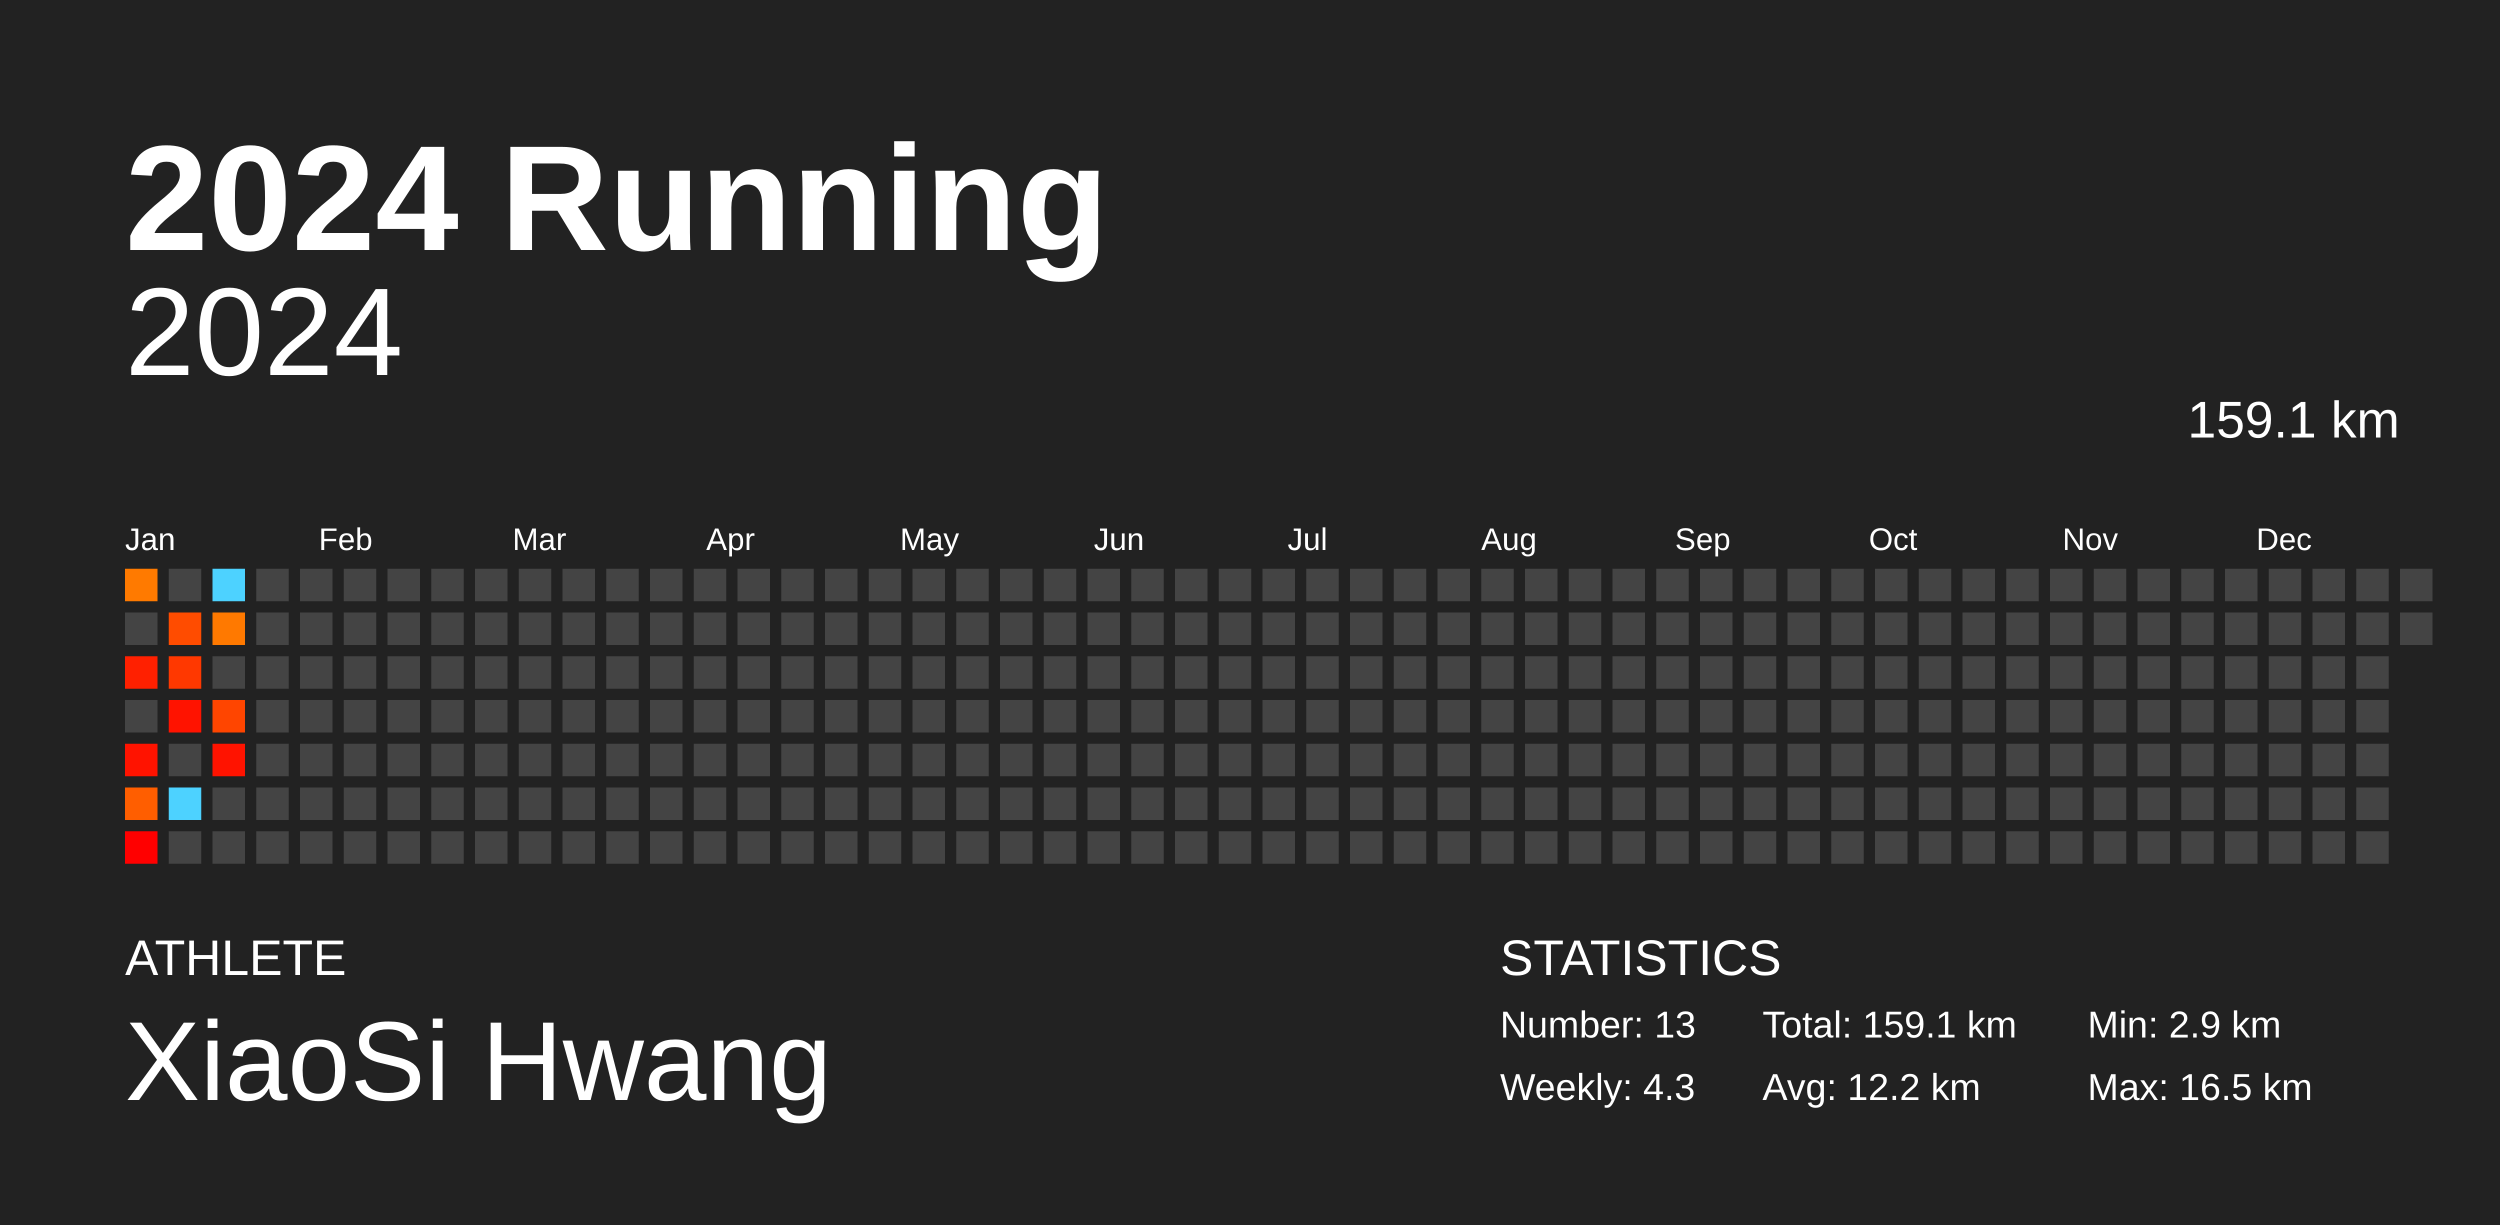
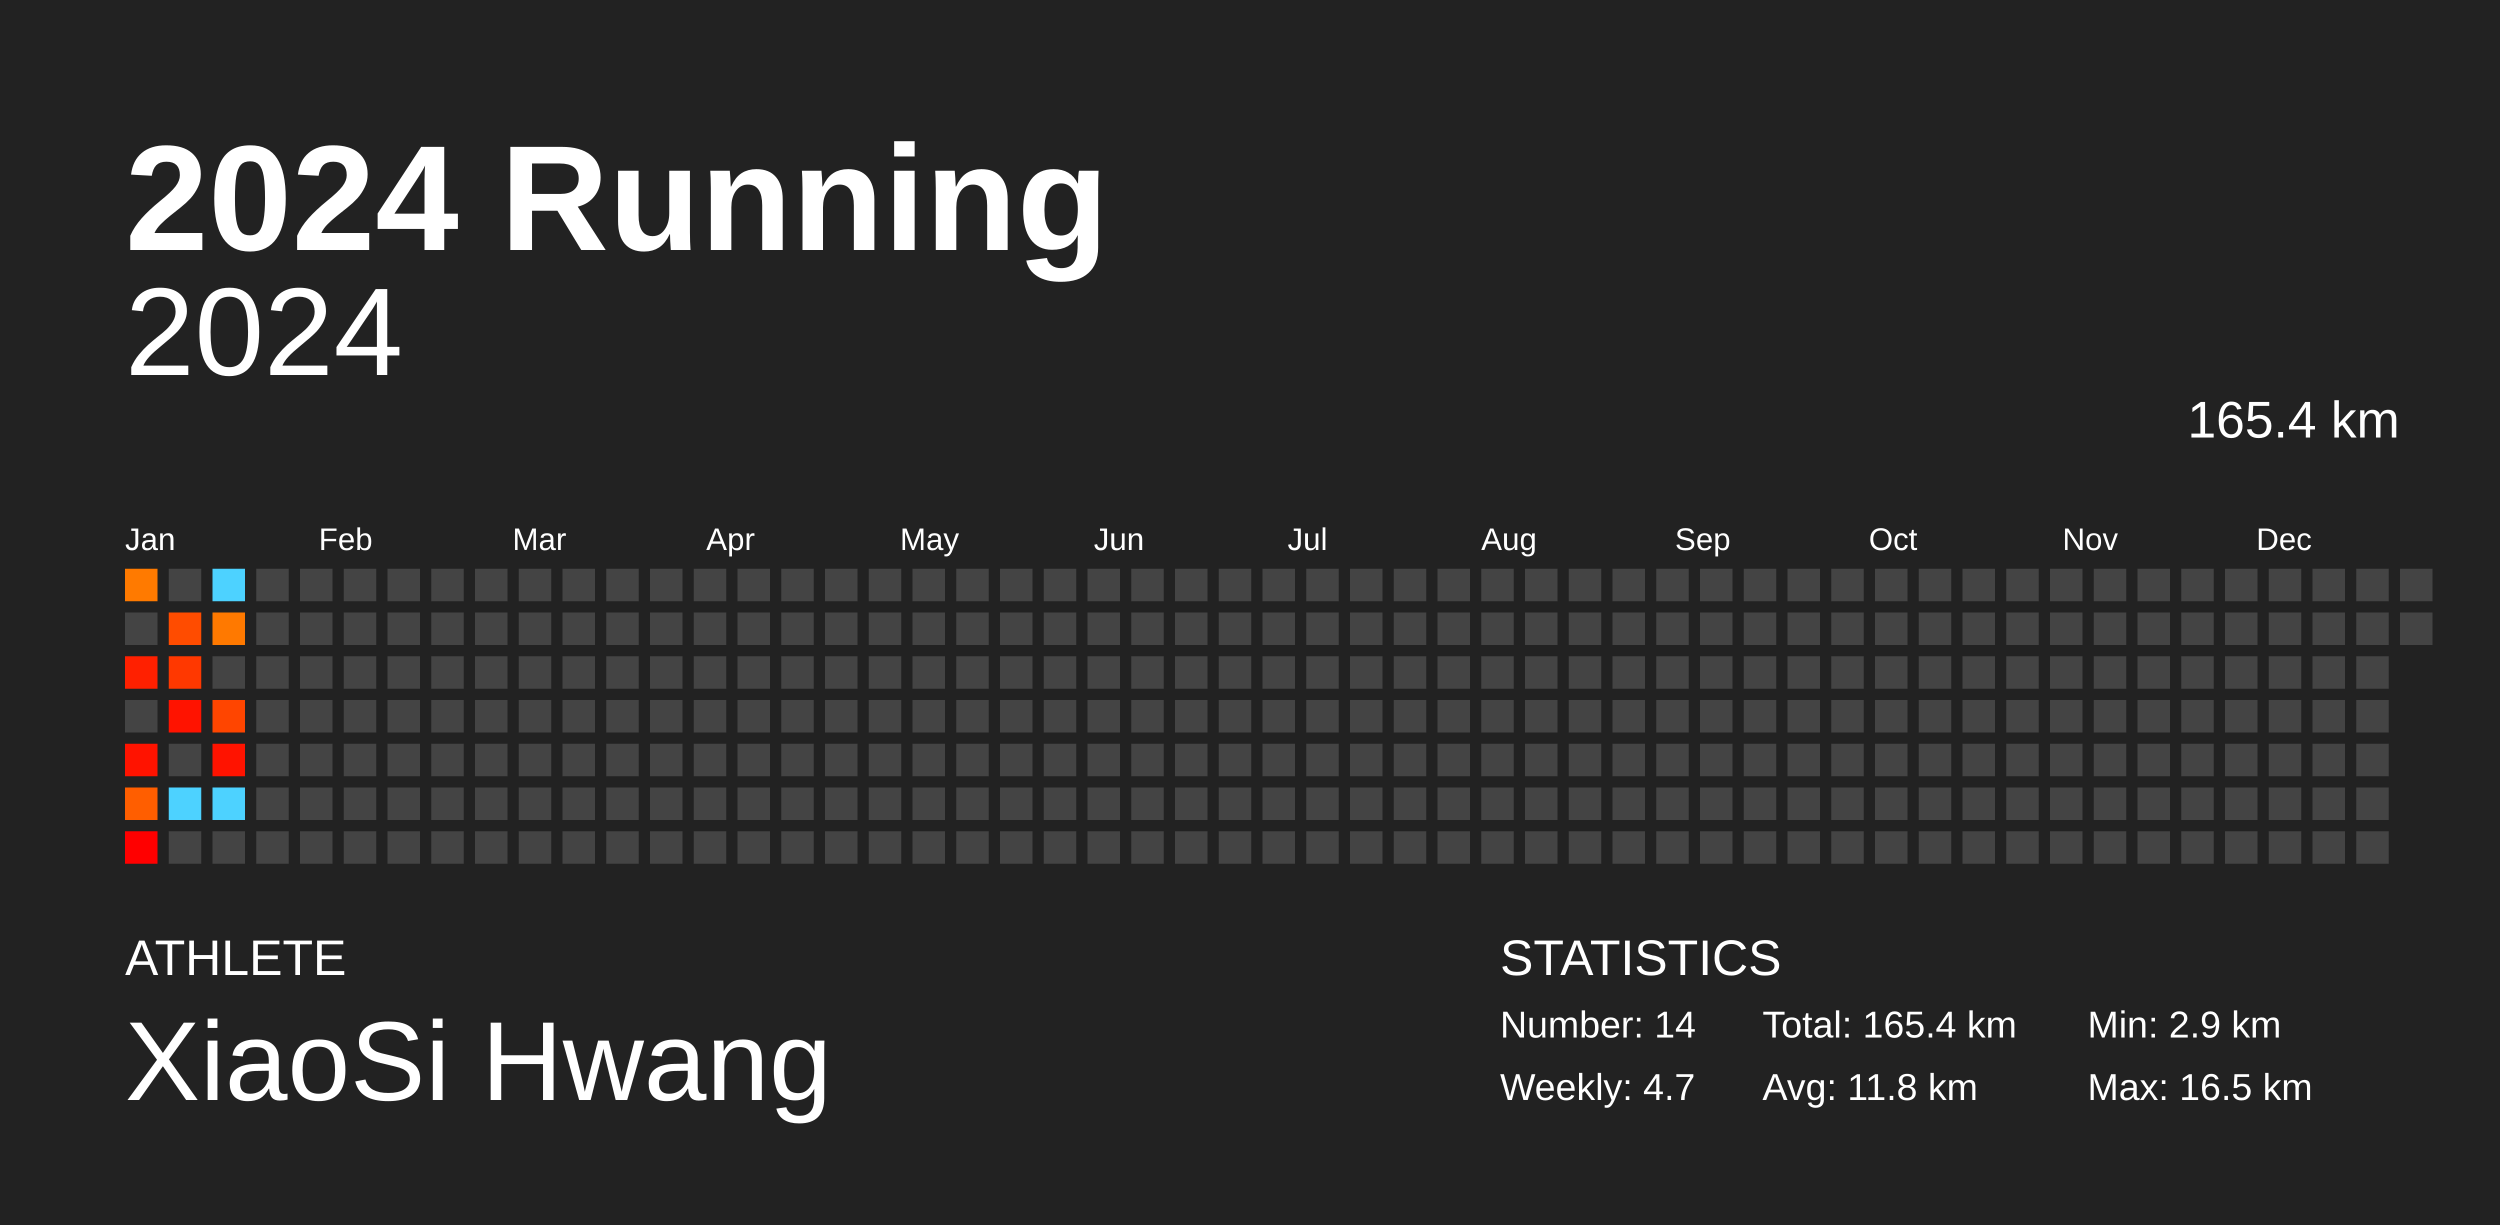
<svg xmlns="http://www.w3.org/2000/svg" baseProfile="full" height="98mm" version="1.1" viewBox="0,0,200,98" width="200mm">
  <defs />
  <rect fill="#222222" height="98" width="200" x="0" y="0" />
  <text fill="#FFFFFF" style="font-size:12px; font-family:Arial; font-weight:bold;" x="10" y="20">2024 Running</text>
  <text fill="#FFFFFF" style="font-size:4px; font-family:Arial" x="10" y="78">ATHLETE</text>
  <text fill="#FFFFFF" style="font-size:9px; font-family:Arial" x="10" y="88">XiaoSi Hwang</text>
  <text fill="#FFFFFF" style="font-size:4px; font-family:Arial" x="120" y="78">STATISTICS</text>
-   <text fill="#FFFFFF" style="font-size:3px; font-family:Arial" x="120" y="83">Number: 13</text>
-   <text fill="#FFFFFF" style="font-size:3px; font-family:Arial" x="120" y="88">Weekly: 4.3</text>
-   <text fill="#FFFFFF" style="font-size:3px; font-family:Arial" x="141" y="83">Total: 159.1 km</text>
-   <text fill="#FFFFFF" style="font-size:3px; font-family:Arial" x="141" y="88">Avg: 12.2 km</text>
+   <text fill="#FFFFFF" style="font-size:3px; font-family:Arial" x="120" y="83">Number: 14</text>
+   <text fill="#FFFFFF" style="font-size:3px; font-family:Arial" x="120" y="88">Weekly: 4.7</text>
+   <text fill="#FFFFFF" style="font-size:3px; font-family:Arial" x="141" y="83">Total: 165.4 km</text>
+   <text fill="#FFFFFF" style="font-size:3px; font-family:Arial" x="141" y="88">Avg: 11.8 km</text>
  <text fill="#FFFFFF" style="font-size:3px; font-family:Arial" x="167" y="83">Min: 2.9 km</text>
  <text fill="#FFFFFF" style="font-size:3px; font-family:Arial" x="167" y="88">Max: 16.5 km</text>
  <text alignment-baseline="hanging" fill="#FFFFFF" style="font-size:10.0px; font-family:Arial;" x="10" y="30">2024</text>
-   <text alignment-baseline="hanging" fill="#FFFFFF" style="font-size:4.125px; font-family:Arial;" x="175" y="35">159.1 km</text>
+   <text alignment-baseline="hanging" fill="#FFFFFF" style="font-size:4.125px; font-family:Arial;" x="175" y="35">165.4 km</text>
  <text fill="#FFFFFF" style="font-size:2.5px; font-family:Arial" x="10.0" y="44">Jan</text>
  <text fill="#FFFFFF" style="font-size:2.5px; font-family:Arial" x="25.5" y="44">Feb</text>
  <text fill="#FFFFFF" style="font-size:2.5px; font-family:Arial" x="41.0" y="44">Mar</text>
  <text fill="#FFFFFF" style="font-size:2.5px; font-family:Arial" x="56.5" y="44">Apr</text>
  <text fill="#FFFFFF" style="font-size:2.5px; font-family:Arial" x="72.0" y="44">May</text>
  <text fill="#FFFFFF" style="font-size:2.5px; font-family:Arial" x="87.5" y="44">Jun</text>
  <text fill="#FFFFFF" style="font-size:2.5px; font-family:Arial" x="103.0" y="44">Jul</text>
  <text fill="#FFFFFF" style="font-size:2.5px; font-family:Arial" x="118.5" y="44">Aug</text>
  <text fill="#FFFFFF" style="font-size:2.5px; font-family:Arial" x="134.0" y="44">Sep</text>
  <text fill="#FFFFFF" style="font-size:2.5px; font-family:Arial" x="149.5" y="44">Oct</text>
  <text fill="#FFFFFF" style="font-size:2.5px; font-family:Arial" x="165.0" y="44">Nov</text>
  <text fill="#FFFFFF" style="font-size:2.5px; font-family:Arial" x="180.5" y="44">Dec</text>
  <rect fill="#ff7a00" height="2.6" width="2.6" x="10.0" y="45.5" />
  <rect fill="#444444" height="2.6" width="2.6" x="10.0" y="49.0" />
  <rect fill="#ff2000" height="2.6" width="2.6" x="10.0" y="52.5" />
  <rect fill="#444444" height="2.6" width="2.6" x="10.0" y="56.0" />
  <rect fill="#ff1300" height="2.6" width="2.6" x="10.0" y="59.5" />
  <rect fill="#ff5e00" height="2.6" width="2.6" x="10.0" y="63.0" />
  <rect fill="#ff0000" height="2.6" width="2.6" x="10.0" y="66.5" />
  <rect fill="#444444" height="2.6" width="2.6" x="13.5" y="45.5" />
  <rect fill="#ff4c00" height="2.6" width="2.6" x="13.5" y="49.0" />
  <rect fill="#ff3800" height="2.6" width="2.6" x="13.5" y="52.5" />
  <rect fill="#ff1300" height="2.6" width="2.6" x="13.5" y="56.0" />
  <rect fill="#444444" height="2.6" width="2.6" x="13.5" y="59.5" />
  <rect fill="#4dd2ff" height="2.6" width="2.6" x="13.5" y="63.0" />
  <rect fill="#444444" height="2.6" width="2.6" x="13.5" y="66.5" />
  <rect fill="#4dd2ff" height="2.6" width="2.6" x="17.0" y="45.5" />
  <rect fill="#ff7900" height="2.6" width="2.6" x="17.0" y="49.0" />
  <rect fill="#444444" height="2.6" width="2.6" x="17.0" y="52.5" />
  <rect fill="#ff4500" height="2.6" width="2.6" x="17.0" y="56.0" />
  <rect fill="#ff1300" height="2.6" width="2.6" x="17.0" y="59.5" />
-   <rect fill="#444444" height="2.6" width="2.6" x="17.0" y="63.0" />
+   <rect fill="#4dd2ff" height="2.6" width="2.6" x="17.0" y="63.0" />
  <rect fill="#444444" height="2.6" width="2.6" x="17.0" y="66.5" />
  <rect fill="#444444" height="2.6" width="2.6" x="20.5" y="45.5" />
  <rect fill="#444444" height="2.6" width="2.6" x="20.5" y="49.0" />
  <rect fill="#444444" height="2.6" width="2.6" x="20.5" y="52.5" />
  <rect fill="#444444" height="2.6" width="2.6" x="20.5" y="56.0" />
  <rect fill="#444444" height="2.6" width="2.6" x="20.5" y="59.5" />
  <rect fill="#444444" height="2.6" width="2.6" x="20.5" y="63.0" />
  <rect fill="#444444" height="2.6" width="2.6" x="20.5" y="66.5" />
  <rect fill="#444444" height="2.6" width="2.6" x="24.0" y="45.5" />
  <rect fill="#444444" height="2.6" width="2.6" x="24.0" y="49.0" />
  <rect fill="#444444" height="2.6" width="2.6" x="24.0" y="52.5" />
  <rect fill="#444444" height="2.6" width="2.6" x="24.0" y="56.0" />
  <rect fill="#444444" height="2.6" width="2.6" x="24.0" y="59.5" />
  <rect fill="#444444" height="2.6" width="2.6" x="24.0" y="63.0" />
  <rect fill="#444444" height="2.6" width="2.6" x="24.0" y="66.5" />
  <rect fill="#444444" height="2.6" width="2.6" x="27.5" y="45.5" />
  <rect fill="#444444" height="2.6" width="2.6" x="27.5" y="49.0" />
  <rect fill="#444444" height="2.6" width="2.6" x="27.5" y="52.5" />
  <rect fill="#444444" height="2.6" width="2.6" x="27.5" y="56.0" />
  <rect fill="#444444" height="2.6" width="2.6" x="27.5" y="59.5" />
  <rect fill="#444444" height="2.6" width="2.6" x="27.5" y="63.0" />
  <rect fill="#444444" height="2.6" width="2.6" x="27.5" y="66.5" />
  <rect fill="#444444" height="2.6" width="2.6" x="31.0" y="45.5" />
  <rect fill="#444444" height="2.6" width="2.6" x="31.0" y="49.0" />
  <rect fill="#444444" height="2.6" width="2.6" x="31.0" y="52.5" />
  <rect fill="#444444" height="2.6" width="2.6" x="31.0" y="56.0" />
  <rect fill="#444444" height="2.6" width="2.6" x="31.0" y="59.5" />
  <rect fill="#444444" height="2.6" width="2.6" x="31.0" y="63.0" />
  <rect fill="#444444" height="2.6" width="2.6" x="31.0" y="66.5" />
  <rect fill="#444444" height="2.6" width="2.6" x="34.5" y="45.5" />
  <rect fill="#444444" height="2.6" width="2.6" x="34.5" y="49.0" />
  <rect fill="#444444" height="2.6" width="2.6" x="34.5" y="52.5" />
  <rect fill="#444444" height="2.6" width="2.6" x="34.5" y="56.0" />
  <rect fill="#444444" height="2.6" width="2.6" x="34.5" y="59.5" />
  <rect fill="#444444" height="2.6" width="2.6" x="34.5" y="63.0" />
  <rect fill="#444444" height="2.6" width="2.6" x="34.5" y="66.5" />
  <rect fill="#444444" height="2.6" width="2.6" x="38.0" y="45.5" />
  <rect fill="#444444" height="2.6" width="2.6" x="38.0" y="49.0" />
  <rect fill="#444444" height="2.6" width="2.6" x="38.0" y="52.5" />
  <rect fill="#444444" height="2.6" width="2.6" x="38.0" y="56.0" />
  <rect fill="#444444" height="2.6" width="2.6" x="38.0" y="59.5" />
  <rect fill="#444444" height="2.6" width="2.6" x="38.0" y="63.0" />
  <rect fill="#444444" height="2.6" width="2.6" x="38.0" y="66.5" />
  <rect fill="#444444" height="2.6" width="2.6" x="41.5" y="45.5" />
  <rect fill="#444444" height="2.6" width="2.6" x="41.5" y="49.0" />
  <rect fill="#444444" height="2.6" width="2.6" x="41.5" y="52.5" />
  <rect fill="#444444" height="2.6" width="2.6" x="41.5" y="56.0" />
  <rect fill="#444444" height="2.6" width="2.6" x="41.5" y="59.5" />
  <rect fill="#444444" height="2.6" width="2.6" x="41.5" y="63.0" />
  <rect fill="#444444" height="2.6" width="2.6" x="41.5" y="66.5" />
  <rect fill="#444444" height="2.6" width="2.6" x="45.0" y="45.5" />
  <rect fill="#444444" height="2.6" width="2.6" x="45.0" y="49.0" />
  <rect fill="#444444" height="2.6" width="2.6" x="45.0" y="52.5" />
  <rect fill="#444444" height="2.6" width="2.6" x="45.0" y="56.0" />
  <rect fill="#444444" height="2.6" width="2.6" x="45.0" y="59.5" />
  <rect fill="#444444" height="2.6" width="2.6" x="45.0" y="63.0" />
  <rect fill="#444444" height="2.6" width="2.6" x="45.0" y="66.5" />
  <rect fill="#444444" height="2.6" width="2.6" x="48.5" y="45.5" />
  <rect fill="#444444" height="2.6" width="2.6" x="48.5" y="49.0" />
  <rect fill="#444444" height="2.6" width="2.6" x="48.5" y="52.5" />
  <rect fill="#444444" height="2.6" width="2.6" x="48.5" y="56.0" />
  <rect fill="#444444" height="2.6" width="2.6" x="48.5" y="59.5" />
  <rect fill="#444444" height="2.6" width="2.6" x="48.5" y="63.0" />
  <rect fill="#444444" height="2.6" width="2.6" x="48.5" y="66.5" />
  <rect fill="#444444" height="2.6" width="2.6" x="52.0" y="45.5" />
  <rect fill="#444444" height="2.6" width="2.6" x="52.0" y="49.0" />
  <rect fill="#444444" height="2.6" width="2.6" x="52.0" y="52.5" />
  <rect fill="#444444" height="2.6" width="2.6" x="52.0" y="56.0" />
  <rect fill="#444444" height="2.6" width="2.6" x="52.0" y="59.5" />
  <rect fill="#444444" height="2.6" width="2.6" x="52.0" y="63.0" />
  <rect fill="#444444" height="2.6" width="2.6" x="52.0" y="66.5" />
  <rect fill="#444444" height="2.6" width="2.6" x="55.5" y="45.5" />
  <rect fill="#444444" height="2.6" width="2.6" x="55.5" y="49.0" />
  <rect fill="#444444" height="2.6" width="2.6" x="55.5" y="52.5" />
  <rect fill="#444444" height="2.6" width="2.6" x="55.5" y="56.0" />
  <rect fill="#444444" height="2.6" width="2.6" x="55.5" y="59.5" />
  <rect fill="#444444" height="2.6" width="2.6" x="55.5" y="63.0" />
  <rect fill="#444444" height="2.6" width="2.6" x="55.5" y="66.5" />
  <rect fill="#444444" height="2.6" width="2.6" x="59.0" y="45.5" />
  <rect fill="#444444" height="2.6" width="2.6" x="59.0" y="49.0" />
  <rect fill="#444444" height="2.6" width="2.6" x="59.0" y="52.5" />
  <rect fill="#444444" height="2.6" width="2.6" x="59.0" y="56.0" />
  <rect fill="#444444" height="2.6" width="2.6" x="59.0" y="59.5" />
  <rect fill="#444444" height="2.6" width="2.6" x="59.0" y="63.0" />
  <rect fill="#444444" height="2.6" width="2.6" x="59.0" y="66.5" />
  <rect fill="#444444" height="2.6" width="2.6" x="62.5" y="45.5" />
  <rect fill="#444444" height="2.6" width="2.6" x="62.5" y="49.0" />
  <rect fill="#444444" height="2.6" width="2.6" x="62.5" y="52.5" />
  <rect fill="#444444" height="2.6" width="2.6" x="62.5" y="56.0" />
  <rect fill="#444444" height="2.6" width="2.6" x="62.5" y="59.5" />
  <rect fill="#444444" height="2.6" width="2.6" x="62.5" y="63.0" />
  <rect fill="#444444" height="2.6" width="2.6" x="62.5" y="66.5" />
  <rect fill="#444444" height="2.6" width="2.6" x="66.0" y="45.5" />
  <rect fill="#444444" height="2.6" width="2.6" x="66.0" y="49.0" />
  <rect fill="#444444" height="2.6" width="2.6" x="66.0" y="52.5" />
  <rect fill="#444444" height="2.6" width="2.6" x="66.0" y="56.0" />
  <rect fill="#444444" height="2.6" width="2.6" x="66.0" y="59.5" />
  <rect fill="#444444" height="2.6" width="2.6" x="66.0" y="63.0" />
  <rect fill="#444444" height="2.6" width="2.6" x="66.0" y="66.5" />
  <rect fill="#444444" height="2.6" width="2.6" x="69.5" y="45.5" />
  <rect fill="#444444" height="2.6" width="2.6" x="69.5" y="49.0" />
  <rect fill="#444444" height="2.6" width="2.6" x="69.5" y="52.5" />
  <rect fill="#444444" height="2.6" width="2.6" x="69.5" y="56.0" />
  <rect fill="#444444" height="2.6" width="2.6" x="69.5" y="59.5" />
  <rect fill="#444444" height="2.6" width="2.6" x="69.5" y="63.0" />
  <rect fill="#444444" height="2.6" width="2.6" x="69.5" y="66.5" />
  <rect fill="#444444" height="2.6" width="2.6" x="73.0" y="45.5" />
  <rect fill="#444444" height="2.6" width="2.6" x="73.0" y="49.0" />
  <rect fill="#444444" height="2.6" width="2.6" x="73.0" y="52.5" />
  <rect fill="#444444" height="2.6" width="2.6" x="73.0" y="56.0" />
  <rect fill="#444444" height="2.6" width="2.6" x="73.0" y="59.5" />
  <rect fill="#444444" height="2.6" width="2.6" x="73.0" y="63.0" />
  <rect fill="#444444" height="2.6" width="2.6" x="73.0" y="66.5" />
  <rect fill="#444444" height="2.6" width="2.6" x="76.5" y="45.5" />
  <rect fill="#444444" height="2.6" width="2.6" x="76.5" y="49.0" />
  <rect fill="#444444" height="2.6" width="2.6" x="76.5" y="52.5" />
  <rect fill="#444444" height="2.6" width="2.6" x="76.5" y="56.0" />
  <rect fill="#444444" height="2.6" width="2.6" x="76.5" y="59.5" />
  <rect fill="#444444" height="2.6" width="2.6" x="76.5" y="63.0" />
  <rect fill="#444444" height="2.6" width="2.6" x="76.5" y="66.5" />
  <rect fill="#444444" height="2.6" width="2.6" x="80.0" y="45.5" />
  <rect fill="#444444" height="2.6" width="2.6" x="80.0" y="49.0" />
  <rect fill="#444444" height="2.6" width="2.6" x="80.0" y="52.5" />
  <rect fill="#444444" height="2.6" width="2.6" x="80.0" y="56.0" />
  <rect fill="#444444" height="2.6" width="2.6" x="80.0" y="59.5" />
  <rect fill="#444444" height="2.6" width="2.6" x="80.0" y="63.0" />
  <rect fill="#444444" height="2.6" width="2.6" x="80.0" y="66.5" />
  <rect fill="#444444" height="2.6" width="2.6" x="83.5" y="45.5" />
  <rect fill="#444444" height="2.6" width="2.6" x="83.5" y="49.0" />
  <rect fill="#444444" height="2.6" width="2.6" x="83.5" y="52.5" />
  <rect fill="#444444" height="2.6" width="2.6" x="83.5" y="56.0" />
  <rect fill="#444444" height="2.6" width="2.6" x="83.5" y="59.5" />
  <rect fill="#444444" height="2.6" width="2.6" x="83.5" y="63.0" />
  <rect fill="#444444" height="2.6" width="2.6" x="83.5" y="66.5" />
  <rect fill="#444444" height="2.6" width="2.6" x="87.0" y="45.5" />
  <rect fill="#444444" height="2.6" width="2.6" x="87.0" y="49.0" />
  <rect fill="#444444" height="2.6" width="2.6" x="87.0" y="52.5" />
  <rect fill="#444444" height="2.6" width="2.6" x="87.0" y="56.0" />
  <rect fill="#444444" height="2.6" width="2.6" x="87.0" y="59.5" />
  <rect fill="#444444" height="2.6" width="2.6" x="87.0" y="63.0" />
  <rect fill="#444444" height="2.6" width="2.6" x="87.0" y="66.5" />
  <rect fill="#444444" height="2.6" width="2.6" x="90.5" y="45.5" />
  <rect fill="#444444" height="2.6" width="2.6" x="90.5" y="49.0" />
  <rect fill="#444444" height="2.6" width="2.6" x="90.5" y="52.5" />
  <rect fill="#444444" height="2.6" width="2.6" x="90.5" y="56.0" />
  <rect fill="#444444" height="2.6" width="2.6" x="90.5" y="59.5" />
  <rect fill="#444444" height="2.6" width="2.6" x="90.5" y="63.0" />
  <rect fill="#444444" height="2.6" width="2.6" x="90.5" y="66.5" />
  <rect fill="#444444" height="2.6" width="2.6" x="94.0" y="45.5" />
  <rect fill="#444444" height="2.6" width="2.6" x="94.0" y="49.0" />
  <rect fill="#444444" height="2.6" width="2.6" x="94.0" y="52.5" />
  <rect fill="#444444" height="2.6" width="2.6" x="94.0" y="56.0" />
  <rect fill="#444444" height="2.6" width="2.6" x="94.0" y="59.5" />
  <rect fill="#444444" height="2.6" width="2.6" x="94.0" y="63.0" />
  <rect fill="#444444" height="2.6" width="2.6" x="94.0" y="66.5" />
  <rect fill="#444444" height="2.6" width="2.6" x="97.5" y="45.5" />
  <rect fill="#444444" height="2.6" width="2.6" x="97.5" y="49.0" />
  <rect fill="#444444" height="2.6" width="2.6" x="97.5" y="52.5" />
  <rect fill="#444444" height="2.6" width="2.6" x="97.5" y="56.0" />
  <rect fill="#444444" height="2.6" width="2.6" x="97.5" y="59.5" />
  <rect fill="#444444" height="2.6" width="2.6" x="97.5" y="63.0" />
  <rect fill="#444444" height="2.6" width="2.6" x="97.5" y="66.5" />
  <rect fill="#444444" height="2.6" width="2.6" x="101.0" y="45.5" />
  <rect fill="#444444" height="2.6" width="2.6" x="101.0" y="49.0" />
  <rect fill="#444444" height="2.6" width="2.6" x="101.0" y="52.5" />
  <rect fill="#444444" height="2.6" width="2.6" x="101.0" y="56.0" />
  <rect fill="#444444" height="2.6" width="2.6" x="101.0" y="59.5" />
  <rect fill="#444444" height="2.6" width="2.6" x="101.0" y="63.0" />
  <rect fill="#444444" height="2.6" width="2.6" x="101.0" y="66.5" />
  <rect fill="#444444" height="2.6" width="2.6" x="104.5" y="45.5" />
  <rect fill="#444444" height="2.6" width="2.6" x="104.5" y="49.0" />
  <rect fill="#444444" height="2.6" width="2.6" x="104.5" y="52.5" />
  <rect fill="#444444" height="2.6" width="2.6" x="104.5" y="56.0" />
  <rect fill="#444444" height="2.6" width="2.6" x="104.5" y="59.5" />
  <rect fill="#444444" height="2.6" width="2.6" x="104.5" y="63.0" />
  <rect fill="#444444" height="2.6" width="2.6" x="104.5" y="66.5" />
  <rect fill="#444444" height="2.6" width="2.6" x="108.0" y="45.5" />
  <rect fill="#444444" height="2.6" width="2.6" x="108.0" y="49.0" />
  <rect fill="#444444" height="2.6" width="2.6" x="108.0" y="52.5" />
  <rect fill="#444444" height="2.6" width="2.6" x="108.0" y="56.0" />
  <rect fill="#444444" height="2.6" width="2.6" x="108.0" y="59.5" />
  <rect fill="#444444" height="2.6" width="2.6" x="108.0" y="63.0" />
  <rect fill="#444444" height="2.6" width="2.6" x="108.0" y="66.5" />
  <rect fill="#444444" height="2.6" width="2.6" x="111.5" y="45.5" />
  <rect fill="#444444" height="2.6" width="2.6" x="111.5" y="49.0" />
  <rect fill="#444444" height="2.6" width="2.6" x="111.5" y="52.5" />
  <rect fill="#444444" height="2.6" width="2.6" x="111.5" y="56.0" />
  <rect fill="#444444" height="2.6" width="2.6" x="111.5" y="59.5" />
  <rect fill="#444444" height="2.6" width="2.6" x="111.5" y="63.0" />
  <rect fill="#444444" height="2.6" width="2.6" x="111.5" y="66.5" />
  <rect fill="#444444" height="2.6" width="2.6" x="115.0" y="45.5" />
  <rect fill="#444444" height="2.6" width="2.6" x="115.0" y="49.0" />
  <rect fill="#444444" height="2.6" width="2.6" x="115.0" y="52.5" />
  <rect fill="#444444" height="2.6" width="2.6" x="115.0" y="56.0" />
  <rect fill="#444444" height="2.6" width="2.6" x="115.0" y="59.5" />
  <rect fill="#444444" height="2.6" width="2.6" x="115.0" y="63.0" />
  <rect fill="#444444" height="2.6" width="2.6" x="115.0" y="66.5" />
  <rect fill="#444444" height="2.6" width="2.6" x="118.5" y="45.5" />
  <rect fill="#444444" height="2.6" width="2.6" x="118.5" y="49.0" />
  <rect fill="#444444" height="2.6" width="2.6" x="118.5" y="52.5" />
  <rect fill="#444444" height="2.6" width="2.6" x="118.5" y="56.0" />
  <rect fill="#444444" height="2.6" width="2.6" x="118.5" y="59.5" />
  <rect fill="#444444" height="2.6" width="2.6" x="118.5" y="63.0" />
  <rect fill="#444444" height="2.6" width="2.6" x="118.5" y="66.5" />
  <rect fill="#444444" height="2.6" width="2.6" x="122.0" y="45.5" />
  <rect fill="#444444" height="2.6" width="2.6" x="122.0" y="49.0" />
  <rect fill="#444444" height="2.6" width="2.6" x="122.0" y="52.5" />
  <rect fill="#444444" height="2.6" width="2.6" x="122.0" y="56.0" />
  <rect fill="#444444" height="2.6" width="2.6" x="122.0" y="59.5" />
  <rect fill="#444444" height="2.6" width="2.6" x="122.0" y="63.0" />
  <rect fill="#444444" height="2.6" width="2.6" x="122.0" y="66.5" />
  <rect fill="#444444" height="2.6" width="2.6" x="125.5" y="45.5" />
  <rect fill="#444444" height="2.6" width="2.6" x="125.5" y="49.0" />
  <rect fill="#444444" height="2.6" width="2.6" x="125.5" y="52.5" />
  <rect fill="#444444" height="2.6" width="2.6" x="125.5" y="56.0" />
  <rect fill="#444444" height="2.6" width="2.6" x="125.5" y="59.5" />
  <rect fill="#444444" height="2.6" width="2.6" x="125.5" y="63.0" />
  <rect fill="#444444" height="2.6" width="2.6" x="125.5" y="66.5" />
  <rect fill="#444444" height="2.6" width="2.6" x="129.0" y="45.5" />
  <rect fill="#444444" height="2.6" width="2.6" x="129.0" y="49.0" />
  <rect fill="#444444" height="2.6" width="2.6" x="129.0" y="52.5" />
  <rect fill="#444444" height="2.6" width="2.6" x="129.0" y="56.0" />
  <rect fill="#444444" height="2.6" width="2.6" x="129.0" y="59.5" />
  <rect fill="#444444" height="2.6" width="2.6" x="129.0" y="63.0" />
  <rect fill="#444444" height="2.6" width="2.6" x="129.0" y="66.5" />
  <rect fill="#444444" height="2.6" width="2.6" x="132.5" y="45.5" />
  <rect fill="#444444" height="2.6" width="2.6" x="132.5" y="49.0" />
  <rect fill="#444444" height="2.6" width="2.6" x="132.5" y="52.5" />
  <rect fill="#444444" height="2.6" width="2.6" x="132.5" y="56.0" />
  <rect fill="#444444" height="2.6" width="2.6" x="132.5" y="59.5" />
  <rect fill="#444444" height="2.6" width="2.6" x="132.5" y="63.0" />
  <rect fill="#444444" height="2.6" width="2.6" x="132.5" y="66.5" />
  <rect fill="#444444" height="2.6" width="2.6" x="136.0" y="45.5" />
  <rect fill="#444444" height="2.6" width="2.6" x="136.0" y="49.0" />
  <rect fill="#444444" height="2.6" width="2.6" x="136.0" y="52.5" />
  <rect fill="#444444" height="2.6" width="2.6" x="136.0" y="56.0" />
  <rect fill="#444444" height="2.6" width="2.6" x="136.0" y="59.5" />
  <rect fill="#444444" height="2.6" width="2.6" x="136.0" y="63.0" />
  <rect fill="#444444" height="2.6" width="2.6" x="136.0" y="66.5" />
  <rect fill="#444444" height="2.6" width="2.6" x="139.5" y="45.5" />
  <rect fill="#444444" height="2.6" width="2.6" x="139.5" y="49.0" />
  <rect fill="#444444" height="2.6" width="2.6" x="139.5" y="52.5" />
  <rect fill="#444444" height="2.6" width="2.6" x="139.5" y="56.0" />
  <rect fill="#444444" height="2.6" width="2.6" x="139.5" y="59.5" />
  <rect fill="#444444" height="2.6" width="2.6" x="139.5" y="63.0" />
  <rect fill="#444444" height="2.6" width="2.6" x="139.5" y="66.5" />
  <rect fill="#444444" height="2.6" width="2.6" x="143.0" y="45.5" />
  <rect fill="#444444" height="2.6" width="2.6" x="143.0" y="49.0" />
  <rect fill="#444444" height="2.6" width="2.6" x="143.0" y="52.5" />
  <rect fill="#444444" height="2.6" width="2.6" x="143.0" y="56.0" />
  <rect fill="#444444" height="2.6" width="2.6" x="143.0" y="59.5" />
  <rect fill="#444444" height="2.6" width="2.6" x="143.0" y="63.0" />
  <rect fill="#444444" height="2.6" width="2.6" x="143.0" y="66.5" />
  <rect fill="#444444" height="2.6" width="2.6" x="146.5" y="45.5" />
  <rect fill="#444444" height="2.6" width="2.6" x="146.5" y="49.0" />
  <rect fill="#444444" height="2.6" width="2.6" x="146.5" y="52.5" />
  <rect fill="#444444" height="2.6" width="2.6" x="146.5" y="56.0" />
  <rect fill="#444444" height="2.6" width="2.6" x="146.5" y="59.5" />
  <rect fill="#444444" height="2.6" width="2.6" x="146.5" y="63.0" />
  <rect fill="#444444" height="2.6" width="2.6" x="146.5" y="66.5" />
  <rect fill="#444444" height="2.6" width="2.6" x="150.0" y="45.5" />
  <rect fill="#444444" height="2.6" width="2.6" x="150.0" y="49.0" />
  <rect fill="#444444" height="2.6" width="2.6" x="150.0" y="52.5" />
  <rect fill="#444444" height="2.6" width="2.6" x="150.0" y="56.0" />
  <rect fill="#444444" height="2.6" width="2.6" x="150.0" y="59.5" />
  <rect fill="#444444" height="2.6" width="2.6" x="150.0" y="63.0" />
  <rect fill="#444444" height="2.6" width="2.6" x="150.0" y="66.5" />
  <rect fill="#444444" height="2.6" width="2.6" x="153.5" y="45.5" />
  <rect fill="#444444" height="2.6" width="2.6" x="153.5" y="49.0" />
  <rect fill="#444444" height="2.6" width="2.6" x="153.5" y="52.5" />
  <rect fill="#444444" height="2.6" width="2.6" x="153.5" y="56.0" />
  <rect fill="#444444" height="2.6" width="2.6" x="153.5" y="59.5" />
  <rect fill="#444444" height="2.6" width="2.6" x="153.5" y="63.0" />
  <rect fill="#444444" height="2.6" width="2.6" x="153.5" y="66.5" />
  <rect fill="#444444" height="2.6" width="2.6" x="157.0" y="45.5" />
  <rect fill="#444444" height="2.6" width="2.6" x="157.0" y="49.0" />
  <rect fill="#444444" height="2.6" width="2.6" x="157.0" y="52.5" />
  <rect fill="#444444" height="2.6" width="2.6" x="157.0" y="56.0" />
  <rect fill="#444444" height="2.6" width="2.6" x="157.0" y="59.5" />
  <rect fill="#444444" height="2.6" width="2.6" x="157.0" y="63.0" />
  <rect fill="#444444" height="2.6" width="2.6" x="157.0" y="66.5" />
  <rect fill="#444444" height="2.6" width="2.6" x="160.5" y="45.5" />
  <rect fill="#444444" height="2.6" width="2.6" x="160.5" y="49.0" />
  <rect fill="#444444" height="2.6" width="2.6" x="160.5" y="52.5" />
  <rect fill="#444444" height="2.6" width="2.6" x="160.5" y="56.0" />
  <rect fill="#444444" height="2.6" width="2.6" x="160.5" y="59.5" />
  <rect fill="#444444" height="2.6" width="2.6" x="160.5" y="63.0" />
  <rect fill="#444444" height="2.6" width="2.6" x="160.5" y="66.5" />
  <rect fill="#444444" height="2.6" width="2.6" x="164.0" y="45.5" />
  <rect fill="#444444" height="2.6" width="2.6" x="164.0" y="49.0" />
  <rect fill="#444444" height="2.6" width="2.6" x="164.0" y="52.5" />
  <rect fill="#444444" height="2.6" width="2.6" x="164.0" y="56.0" />
  <rect fill="#444444" height="2.6" width="2.6" x="164.0" y="59.5" />
  <rect fill="#444444" height="2.6" width="2.6" x="164.0" y="63.0" />
  <rect fill="#444444" height="2.6" width="2.6" x="164.0" y="66.5" />
  <rect fill="#444444" height="2.6" width="2.6" x="167.5" y="45.5" />
  <rect fill="#444444" height="2.6" width="2.6" x="167.5" y="49.0" />
  <rect fill="#444444" height="2.6" width="2.6" x="167.5" y="52.5" />
  <rect fill="#444444" height="2.6" width="2.6" x="167.5" y="56.0" />
  <rect fill="#444444" height="2.6" width="2.6" x="167.5" y="59.5" />
  <rect fill="#444444" height="2.6" width="2.6" x="167.5" y="63.0" />
  <rect fill="#444444" height="2.6" width="2.6" x="167.5" y="66.5" />
  <rect fill="#444444" height="2.6" width="2.6" x="171.0" y="45.5" />
  <rect fill="#444444" height="2.6" width="2.6" x="171.0" y="49.0" />
  <rect fill="#444444" height="2.6" width="2.6" x="171.0" y="52.5" />
  <rect fill="#444444" height="2.6" width="2.6" x="171.0" y="56.0" />
  <rect fill="#444444" height="2.6" width="2.6" x="171.0" y="59.5" />
  <rect fill="#444444" height="2.6" width="2.6" x="171.0" y="63.0" />
  <rect fill="#444444" height="2.6" width="2.6" x="171.0" y="66.5" />
  <rect fill="#444444" height="2.6" width="2.6" x="174.5" y="45.5" />
  <rect fill="#444444" height="2.6" width="2.6" x="174.5" y="49.0" />
  <rect fill="#444444" height="2.6" width="2.6" x="174.5" y="52.5" />
  <rect fill="#444444" height="2.6" width="2.6" x="174.5" y="56.0" />
  <rect fill="#444444" height="2.6" width="2.6" x="174.5" y="59.5" />
  <rect fill="#444444" height="2.6" width="2.6" x="174.5" y="63.0" />
  <rect fill="#444444" height="2.6" width="2.6" x="174.5" y="66.5" />
  <rect fill="#444444" height="2.6" width="2.6" x="178.0" y="45.5" />
  <rect fill="#444444" height="2.6" width="2.6" x="178.0" y="49.0" />
  <rect fill="#444444" height="2.6" width="2.6" x="178.0" y="52.5" />
  <rect fill="#444444" height="2.6" width="2.6" x="178.0" y="56.0" />
  <rect fill="#444444" height="2.6" width="2.6" x="178.0" y="59.5" />
  <rect fill="#444444" height="2.6" width="2.6" x="178.0" y="63.0" />
  <rect fill="#444444" height="2.6" width="2.6" x="178.0" y="66.5" />
  <rect fill="#444444" height="2.6" width="2.6" x="181.5" y="45.5" />
  <rect fill="#444444" height="2.6" width="2.6" x="181.5" y="49.0" />
  <rect fill="#444444" height="2.6" width="2.6" x="181.5" y="52.5" />
  <rect fill="#444444" height="2.6" width="2.6" x="181.5" y="56.0" />
  <rect fill="#444444" height="2.6" width="2.6" x="181.5" y="59.5" />
  <rect fill="#444444" height="2.6" width="2.6" x="181.5" y="63.0" />
  <rect fill="#444444" height="2.6" width="2.6" x="181.5" y="66.5" />
  <rect fill="#444444" height="2.6" width="2.6" x="185.0" y="45.5" />
  <rect fill="#444444" height="2.6" width="2.6" x="185.0" y="49.0" />
  <rect fill="#444444" height="2.6" width="2.6" x="185.0" y="52.5" />
  <rect fill="#444444" height="2.6" width="2.6" x="185.0" y="56.0" />
  <rect fill="#444444" height="2.6" width="2.6" x="185.0" y="59.5" />
  <rect fill="#444444" height="2.6" width="2.6" x="185.0" y="63.0" />
  <rect fill="#444444" height="2.6" width="2.6" x="185.0" y="66.5" />
  <rect fill="#444444" height="2.6" width="2.6" x="188.5" y="45.5" />
  <rect fill="#444444" height="2.6" width="2.6" x="188.5" y="49.0" />
  <rect fill="#444444" height="2.6" width="2.6" x="188.5" y="52.5" />
  <rect fill="#444444" height="2.6" width="2.6" x="188.5" y="56.0" />
  <rect fill="#444444" height="2.6" width="2.6" x="188.5" y="59.5" />
  <rect fill="#444444" height="2.6" width="2.6" x="188.5" y="63.0" />
  <rect fill="#444444" height="2.6" width="2.6" x="188.5" y="66.5" />
  <rect fill="#444444" height="2.6" width="2.6" x="192.0" y="45.5" />
  <rect fill="#444444" height="2.6" width="2.6" x="192.0" y="49.0" />
</svg>
